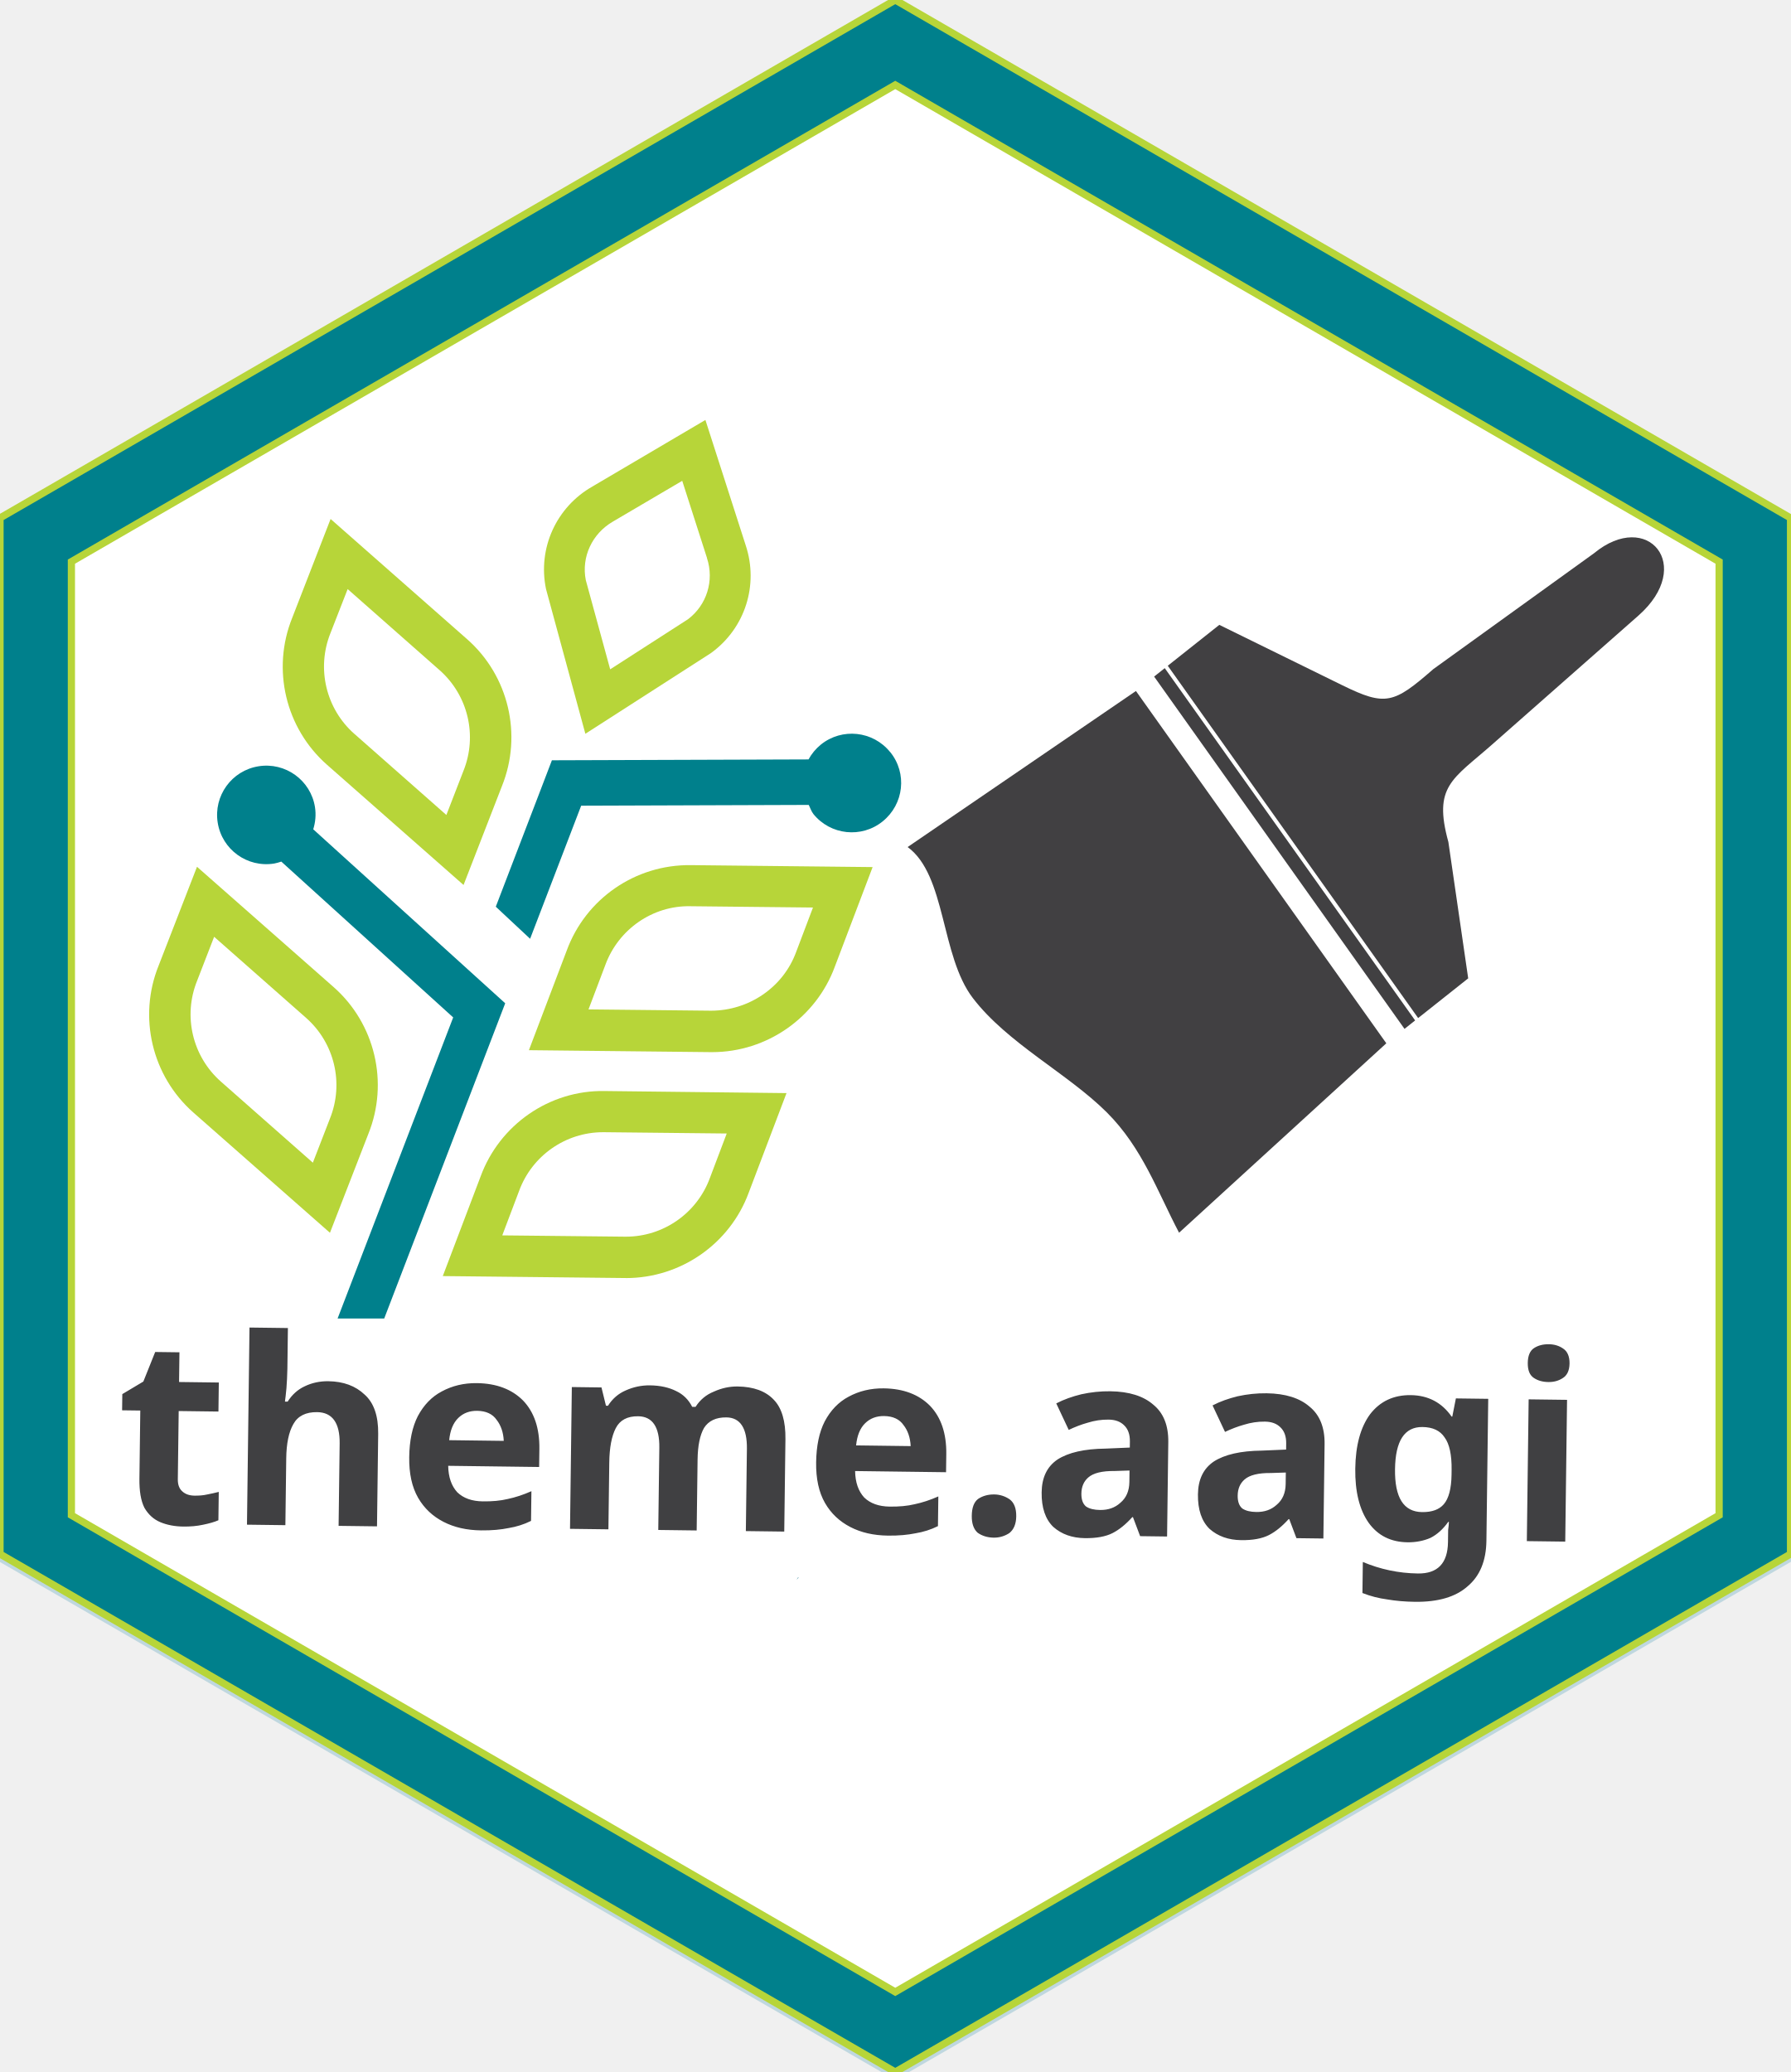
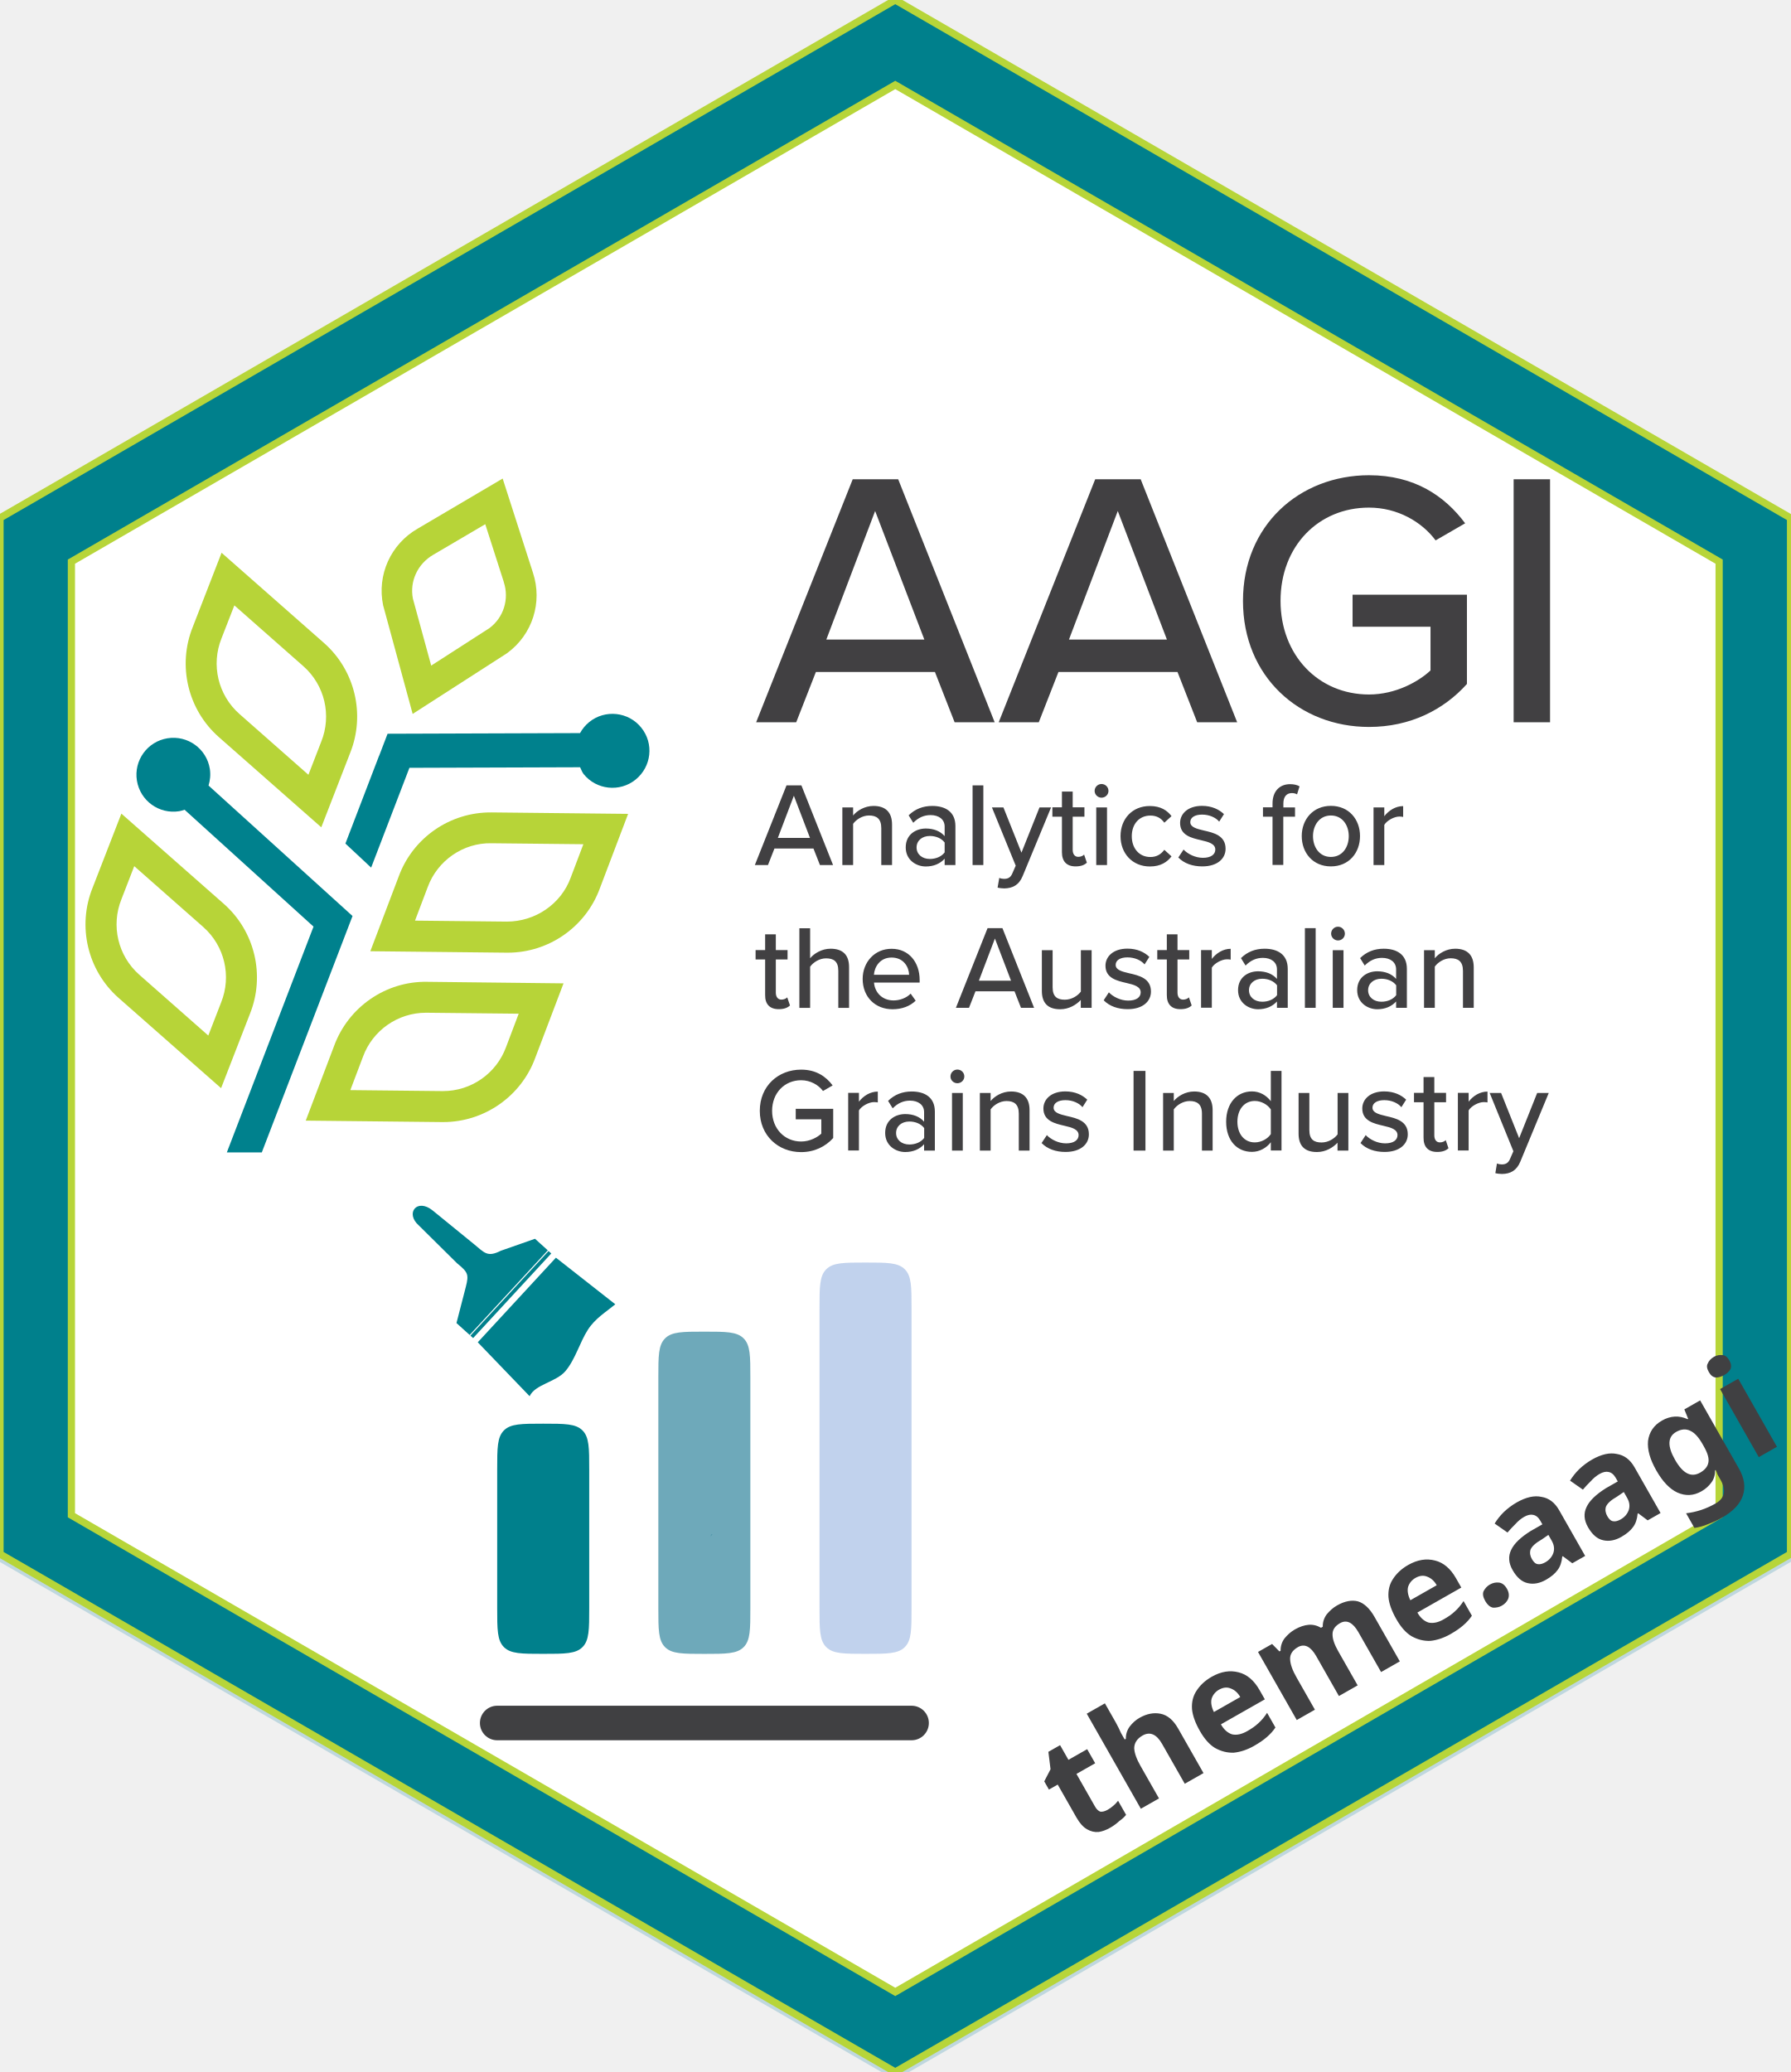
<svg xmlns="http://www.w3.org/2000/svg" id="svg2" viewBox="0 0 41.48 48" version="1.1" width="4.39cm" height="5.08cm" xml:space="preserve">
  <defs id="defs4">
    <style id="style22186">.cls-1{fill:none;}.cls-2{fill:#ba6f38;}.cls-3{clip-path:url(#clip-path);}.cls-4{fill:#ed7d15;}.cls-5{opacity:0.25;fill:url(#linear-gradient);}.cls-6{fill:#ac5d12;}.cls-7{clip-path:url(#clip-path-2);}.cls-8{fill:#36a85d;}.cls-9{fill:#e6b35a;}.cls-10{fill:#fff;}.cls-11{opacity:0.94;}</style>
    <clipPath id="clip-path">
      <polygon id="polygon22189" points="369.5,7.4 369.5,7.4 728.2,214.5 728.2,636.6 369.5,845 2.8,636.6 2.8,214.5 " class="cls-1" style="fill:none" />
    </clipPath>
  </defs>
  <g id="layer1" transform="translate(1791.802,11.01102)">
    <path id="path20972" d="m -1751.976,0.12 -15.682,-9.074 -3.404,-1.969 -3.404,1.969 -15.682,9.074 -1.654,0.956 v 24.003 l 1.654,0.956 15.874,9.187 3.212,1.856 3.212,-1.856 15.874,-9.187 1.654,-0.956 V 1.076 Z" class="cls-6" style="fill:#ffffff;fill-opacity:1;stroke:#bfd7df;stroke-width:0.167;stroke-opacity:1" />
    <text xml:space="preserve" style="font-style:normal;font-weight:normal;line-height:0%;font-family:sans-serif;letter-spacing:0px;word-spacing:0px;fill:#000000;fill-opacity:1;stroke:none;stroke-width:1px;stroke-linecap:butt;stroke-linejoin:miter;stroke-opacity:1" x="-1128.9" y="-11.741" id="text5476">
      <tspan id="tspan5478" x="-1128.9" y="-11.741" style="font-size:40px;line-height:1.25"> </tspan>
    </text>
    <g transform="matrix(0.7248484,1.295362,-1.295363,0.7248484,-671.2698,-964.1214)" id="g4147" style="fill:#004878;fill-opacity:1" />
    <path id="path22209" d="m -1751.976,0.032 -15.682,-9.074 -3.404,-1.969 -3.404,1.969 -15.682,9.074 -1.654,0.956 V 24.99 l 1.654,0.956 15.874,9.187 3.212,1.856 3.212,-1.856 15.874,-9.187 1.654,-0.956 V 0.988 Z m 0,24.059 -19.086,11.043 -19.086,-11.043 V 2 l 19.086,-11.043 v 0 l 19.086,11.043 z" class="cls-6" style="fill:#00808c;fill-opacity:1;stroke-width:0.167;stroke:#b7d539;stroke-opacity:1" />
-     <path id="path22217" d="m -1773.349,25.584 0.051,-0.051 h -0.017 z" class="cls-9" style="fill:#31859c;stroke-width:0.167;fill-opacity:1" />
-     <text transform="matrix(0.9988633,0.01283534,-0.01280831,1.000973,0,0)" id="text4366" y="47.206" x="-1790.579" style="font-style:normal;font-variant:normal;font-weight:normal;font-stretch:normal;font-size:6px;line-height:0%;font-family:Madani-SemiBold;-inkscape-font-specification:'Madani-SemiBold, Normal';font-variant-ligatures:normal;font-variant-caps:normal;font-variant-numeric:normal;font-variant-east-asian:normal;letter-spacing:0px;word-spacing:0px;fill:#31859c;fill-opacity:1;stroke:none;stroke-width:0.167px;stroke-linecap:butt;stroke-linejoin:miter;stroke-opacity:1" xml:space="preserve">
-       <tspan style="font-style:normal;font-variant:normal;font-weight:bold;font-stretch:normal;font-size:6px;line-height:1.25;font-family:'Proxima Nova';-inkscape-font-specification:'Proxima Nova Bold';font-variant-ligatures:normal;font-variant-caps:normal;font-variant-numeric:normal;font-variant-east-asian:normal;fill:#404042;fill-opacity:1;stroke-width:0.167px" y="47.206" x="-1790.579" id="tspan4368">theme.aagi</tspan>
+     <path id="path22217" d="m -1775.349,24.584 0.051,-0.051 h -0.017 z" class="cls-9" style="fill:#31859c;fill-opacity:1;stroke-width:0.167" />
+     <text transform="matrix(0.8682417,-0.4940131,0.4951035,0.8700485,0,0)" id="text4366" y="-845.295" x="-1552.966" style="font-style:normal;font-variant:normal;font-weight:normal;font-stretch:normal;font-size:3.333px;line-height:0%;font-family:Madani-SemiBold;-inkscape-font-specification:'Madani-SemiBold, Normal';font-variant-ligatures:normal;font-variant-caps:normal;font-variant-numeric:normal;font-variant-east-asian:normal;letter-spacing:0px;word-spacing:0px;fill:#31859c;fill-opacity:1;stroke:none;stroke-width:0.126px;stroke-linecap:butt;stroke-linejoin:miter;stroke-opacity:1" xml:space="preserve">
+       <tspan style="font-style:normal;font-variant:normal;font-weight:bold;font-stretch:normal;font-size:3.333px;line-height:1.25;font-family:'Proxima Nova';-inkscape-font-specification:'Proxima Nova Bold';font-variant-ligatures:normal;font-variant-caps:normal;font-variant-numeric:normal;font-variant-east-asian:normal;fill:#404042;fill-opacity:1;stroke-width:0.126px" y="-845.295" x="-1552.966" id="tspan4368">theme.aagi</tspan>
    </text>
-     <g id="layer1-8" transform="matrix(-0.0178219,-0.02507582,0.02373703,-0.01882707,-1766.918,34.21633)" style="fill:#414042;fill-opacity:1">
-       <g id="g3222" transform="translate(25.38644,-9.025241)" style="fill:#414042;fill-opacity:1">
-         <path style="fill:#414042;fill-opacity:1;fill-rule:nonzero;stroke:none" d="M 350.582,393.715 365.375,607.08 h 325.469 l 14.793,-211.711 c -34.846,11.573 -79.614,-27.739 -119.824,-26.286 -42.986,1.553 -88.868,25.742 -130.187,32.887 -37.731,6.525 -71.164,-3.637 -105.044,-8.255 z" id="path3001" />
-         <path style="fill:#414042;fill-opacity:1;fill-rule:nonzero;stroke:none" d="m 365.375,624.83 v 10.375 h 325.469 v -10.375 z" id="path2999" />
-         <path style="fill:#414042;fill-opacity:1;fill-rule:nonzero;stroke:none" d="m 365.375,638.143 v 48.844 l 89.831,48.112 c 40.208,15.177 35.053,30.224 37.101,70.234 l 7.621,148.814 c 2.974,57.568 58.672,52.971 57.641,-0.109 l 6.852,-151.642 c -1.859,-40.012 0.224,-46.35 33.146,-63.983 l 93.276,-49.957 v -50.312 z" id="rect2985" />
-         <path style="fill:#414042;fill-opacity:1;fill-rule:nonzero;stroke:none" id="path2995" transform="matrix(0.5882525,0,0,0.5882525,491.8271,459.1511)" d="M 84.259,378.991 A 25.148,25.148 0 0 1 57.431,402.313 25.148,25.148 0 0 1 34.083,375.508 25.148,25.148 0 0 1 60.865,352.134 25.148,25.148 0 0 1 84.265,378.892" />
+     <g id="layer1-8" transform="matrix(-0.00366053,-0.00733598,0.00727302,-0.00372798,-1778.396,25.54048)" style="fill:#00808c;fill-opacity:1">
+       <g id="g3222" transform="matrix(-0.3442974,-0.9380869,0.932205,-0.3645414,394.2542,911.4765)" style="fill:#00808c;fill-opacity:1">
+         <path style="fill:#00808c;fill-opacity:1;fill-rule:nonzero;stroke:none" d="M 350.582,393.715 365.375,607.08 h 325.469 l 14.793,-211.711 c -34.846,11.573 -79.614,-27.739 -119.824,-26.286 -42.986,1.553 -88.868,25.742 -130.187,32.887 -37.731,6.525 -71.164,-3.637 -105.044,-8.255 z" id="path3001" />
+         <path style="fill:#00808c;fill-opacity:1;fill-rule:nonzero;stroke:none" d="m 365.375,624.83 v 10.375 h 325.469 v -10.375 z" id="path2999" />
+         <path style="fill:#00808c;fill-opacity:1;fill-rule:nonzero;stroke:none" d="m 365.375,638.143 v 48.844 l 89.831,48.112 c 40.208,15.177 35.053,30.224 37.101,70.234 l 7.621,148.814 c 2.974,57.568 58.672,52.971 57.641,-0.109 l 6.852,-151.642 c -1.859,-40.012 0.224,-46.35 33.146,-63.983 l 93.276,-49.957 v -50.312 z" id="rect2985" />
+         <path style="fill:#00808c;fill-opacity:1;fill-rule:nonzero;stroke:none" id="path2995" transform="matrix(0.5882525,0,0,0.5882525,491.8271,459.1511)" d="M 84.259,378.991 A 25.148,25.148 0 0 1 57.431,402.313 25.148,25.148 0 0 1 34.083,375.508 25.148,25.148 0 0 1 60.865,352.134 25.148,25.148 0 0 1 84.265,378.892" />
      </g>
    </g>
-     <g id="g1" transform="translate(29.96365,29.52171)">
-       <path class="st0" d="m -1814.122,-11.974 -3.163,-2.785 c -0.963,-0.848 -1.285,-2.215 -0.807,-3.402 l 0.89,-2.292 3.163,2.785 c 0.963,0.848 1.285,2.215 0.807,3.402 z m -2.683,-6.857 -0.395,1.02 c -0.33,0.818 -0.107,1.752 0.55,2.333 l 2.132,1.88 0.395,-1.02 c 0.33,-0.818 0.107,-1.752 -0.55,-2.333 z" id="path1" style="stroke-width:0.25" />
-       <path class="st0" d="m -1808.205,-23.534 -0.912,-3.355 c -0.195,-0.943 0.237,-1.895 1.075,-2.373 l 2.618,-1.542 0.935,2.908 c 0.302,0.915 -0.015,1.91 -0.79,2.48 l -0.025,0.018 z m 0.01,-3.56 0.565,2.067 1.802,-1.16 c 0.435,-0.328 0.613,-0.895 0.44,-1.417 v -0.005 l -0.573,-1.785 -1.607,0.945 c -0.482,0.28 -0.733,0.82 -0.627,1.355 z" id="path2" style="stroke-width:0.25" />
-       <path class="st0" d="m -1805.267,-16.159 c -0.01,0 -0.023,0 -0.033,0 l -4.213,-0.045 0.875,-2.305 c 0.438,-1.198 1.585,-1.998 2.875,-1.982 l 4.213,0.045 -0.875,2.305 c -0.435,1.185 -1.575,1.982 -2.842,1.982 z m -2.865,-0.99 2.842,0.03 c 0.87,-0.003 1.667,-0.537 1.968,-1.36 l 0.39,-1.03 -2.842,-0.03 c -0.873,-0.018 -1.667,0.537 -1.968,1.36 z" id="path3" style="stroke-width:0.25" />
-       <path class="st0" d="m -1811.027,-20.031 -3.163,-2.785 c -0.963,-0.848 -1.285,-2.215 -0.807,-3.402 l 0.89,-2.292 3.163,2.785 c 0.963,0.848 1.285,2.215 0.807,3.402 z m -2.53,-3.502 2.132,1.88 0.395,-1.02 c 0.33,-0.818 0.107,-1.752 -0.55,-2.333 l -2.132,-1.88 -0.398,1.02 c -0.328,0.818 -0.105,1.752 0.552,2.333 z" id="path4" style="stroke-width:0.25" />
-       <path class="st1" d="m -1810.062,-17.291 v 0 0 l -4.447,-4.03 c 0.05,-0.163 0.068,-0.335 0.04,-0.515 -0.1,-0.623 -0.685,-1.045 -1.308,-0.945 -0.623,0.1 -1.045,0.685 -0.945,1.308 0.1,0.623 0.685,1.045 1.308,0.945 0.057,-0.01 0.113,-0.028 0.165,-0.045 l 3.982,3.61 -2.678,6.975 h 1.08 z" id="path5" style="stroke-width:0.25" />
-       <path class="st1" d="m -1801.145,-23.111 c -0.395,-0.49 -1.115,-0.568 -1.605,-0.172 -0.12,0.098 -0.215,0.215 -0.285,0.343 l -5.945,0.02 -0.26,0.68 v 0 l -1.04,2.712 0.795,0.743 1.183,-3.083 5.272,-0.018 c 0.035,0.07 0.058,0.145 0.107,0.21 0.395,0.49 1.115,0.568 1.605,0.172 0.495,-0.4 0.573,-1.117 0.175,-1.607" id="path6" style="stroke-width:0.25" />
-       <path class="st0" d="m -1807.262,-10.926 c -0.01,0 -0.023,0 -0.033,0 l -4.213,-0.045 0.875,-2.305 c 0.438,-1.198 1.593,-2.005 2.875,-1.982 l 4.213,0.048 -0.875,2.305 c -0.435,1.185 -1.575,1.98 -2.842,1.98 z m -2.868,-0.988 2.842,0.03 c 0.01,0 0.015,0 0.023,0 0.868,0 1.647,-0.545 1.945,-1.36 l 0.39,-1.03 -2.842,-0.03 c -0.01,0 -0.015,0 -0.023,0 -0.868,0 -1.647,0.545 -1.945,1.36 z" id="path7" style="stroke-width:0.25" />
+     <g id="g11" transform="matrix(0.1875,0,0,0.1875,-1828.611,-70.83182)">
+       <path class="st0" d="m 223.63,453.49 -12.65,-11.14 c -3.85,-3.39 -5.14,-8.86 -3.23,-13.61 l 3.56,-9.17 12.65,11.14 c 3.85,3.39 5.14,8.86 3.23,13.61 z m -10.73,-27.43 -1.58,4.08 c -1.32,3.27 -0.43,7.01 2.2,9.33 l 8.53,7.52 1.58,-4.08 c 1.32,-3.27 0.43,-7.01 -2.2,-9.33 z" id="path1" />
+       <path class="st0" d="m 247.3,407.25 -3.65,-13.42 c -0.78,-3.77 0.95,-7.58 4.3,-9.49 l 10.47,-6.17 3.74,11.63 c 1.21,3.66 -0.06,7.64 -3.16,9.92 l -0.1,0.07 z m 0.03,-14.24 2.26,8.27 7.21,-4.64 c 1.74,-1.31 2.45,-3.58 1.76,-5.67 v -0.02 l -2.29,-7.14 -6.43,3.78 c -1.93,1.12 -2.93,3.28 -2.51,5.42 z" id="path2" />
+       <path class="st0" d="m 259.05,436.75 c -0.04,0 -0.09,0 -0.13,0 l -16.85,-0.18 3.5,-9.22 c 1.75,-4.79 6.34,-7.99 11.5,-7.93 l 16.85,0.18 -3.5,9.22 c -1.74,4.74 -6.3,7.93 -11.37,7.93 z m -11.46,-3.96 11.37,0.12 c 3.48,-0.01 6.67,-2.15 7.87,-5.44 l 1.56,-4.12 -11.37,-0.12 c -3.49,-0.07 -6.67,2.15 -7.87,5.44 z" id="path3" />
+       <path class="st0" d="m 236.01,421.26 -12.65,-11.14 c -3.85,-3.39 -5.14,-8.86 -3.23,-13.61 l 3.56,-9.17 12.65,11.14 c 3.85,3.39 5.14,8.86 3.23,13.61 z m -10.12,-14.01 8.53,7.52 1.58,-4.08 c 1.32,-3.27 0.43,-7.01 -2.2,-9.33 l -8.53,-7.52 -1.59,4.08 c -1.31,3.27 -0.42,7.01 2.21,9.33 z" id="path4" />
+       <path class="st1" d="m 239.87,432.22 v 0 0 L 222.08,416.1 c 0.2,-0.65 0.27,-1.34 0.16,-2.06 -0.4,-2.49 -2.74,-4.18 -5.23,-3.78 -2.49,0.4 -4.18,2.74 -3.78,5.23 0.4,2.49 2.74,4.18 5.23,3.78 0.23,-0.04 0.45,-0.11 0.66,-0.18 l 15.93,14.44 -10.71,27.9 h 4.32 z" id="path5" />
+       <path class="st1" d="m 275.54,408.94 c -1.58,-1.96 -4.46,-2.27 -6.42,-0.69 -0.48,0.39 -0.86,0.86 -1.14,1.37 l -23.78,0.08 -1.04,2.72 h -0.01 l -4.16,10.85 3.18,2.97 4.73,-12.33 21.09,-0.07 c 0.14,0.28 0.23,0.58 0.43,0.84 1.58,1.96 4.46,2.27 6.42,0.69 1.98,-1.6 2.29,-4.47 0.7,-6.43" id="path6" />
+       <path class="st0" d="m 251.07,457.68 c -0.04,0 -0.09,0 -0.13,0 l -16.85,-0.18 3.5,-9.22 c 1.75,-4.79 6.37,-8.02 11.5,-7.93 l 16.85,0.19 -3.5,9.22 c -1.74,4.74 -6.3,7.92 -11.37,7.92 z m -11.47,-3.95 11.37,0.12 c 0.03,0 0.06,0 0.09,0 3.47,0 6.59,-2.18 7.78,-5.44 l 1.56,-4.12 -11.37,-0.12 c -0.03,0 -0.06,0 -0.09,0 -3.47,0 -6.59,2.18 -7.78,5.44 z" id="path7" />
+       <path class="st2" d="m 381.07,463.99 c 0.21,0.06 0.6,0.1 0.82,0.1 1.03,-0.01 1.81,-0.41 2.27,-1.53 l 3.51,-8.48 h -1.43 l -2.23,5.59 -2.23,-5.59 h -1.41 l 2.93,7.2 -0.41,0.94 c -0.22,0.53 -0.55,0.69 -1.03,0.69 -0.18,0 -0.43,-0.04 -0.59,-0.12 z m -3.3,-2.79 v -4.96 c 0.31,-0.53 1.21,-1.03 1.87,-1.03 0.18,0 0.33,0.02 0.46,0.04 v -1.34 c -0.94,0 -1.79,0.54 -2.33,1.25 v -1.09 h -1.33 v 7.12 h 1.33 z m -3.88,0.17 c 0.69,0 1.11,-0.19 1.39,-0.46 l -0.34,-1 c -0.13,0.15 -0.41,0.28 -0.72,0.28 -0.46,0 -0.69,-0.37 -0.69,-0.87 v -4.09 h 1.45 v -1.16 h -1.45 v -1.95 h -1.33 v 1.95 h -1.18 v 1.16 h 1.18 v 4.38 c -0.01,1.13 0.57,1.76 1.69,1.76 m -9.48,-1.1 c 0.72,0.74 1.77,1.1 2.96,1.1 1.87,0 2.88,-0.96 2.88,-2.18 0,-1.64 -1.47,-1.98 -2.71,-2.26 -0.89,-0.21 -1.65,-0.41 -1.65,-1.03 0,-0.57 0.56,-0.93 1.46,-0.93 0.9,0 1.7,0.37 2.11,0.87 l 0.59,-0.93 c -0.6,-0.57 -1.49,-1.02 -2.71,-1.02 -1.74,0 -2.71,0.97 -2.71,2.11 0,1.53 1.41,1.86 2.62,2.14 0.92,0.21 1.73,0.44 1.73,1.15 0,0.6 -0.53,1.02 -1.54,1.02 -0.96,0 -1.9,-0.49 -2.39,-1.02 z m -1.5,0.93 v -7.12 h -1.33 v 5.12 c -0.4,0.53 -1.15,1 -1.98,1 -0.92,0 -1.51,-0.35 -1.51,-1.53 v -4.59 h -1.33 v 5.03 c 0,1.5 0.75,2.27 2.27,2.27 1.09,0 1.99,-0.56 2.54,-1.15 v 0.97 z m -9.58,-2.04 c -0.37,0.58 -1.17,1.03 -1.98,1.03 -1.33,0 -2.15,-1.08 -2.15,-2.55 0,-1.49 0.83,-2.57 2.15,-2.57 0.81,0 1.61,0.47 1.98,1.05 z m 1.32,2.04 v -9.84 h -1.32 v 3.74 c -0.58,-0.77 -1.42,-1.21 -2.33,-1.21 -1.86,0 -3.19,1.46 -3.19,3.74 0,2.33 1.33,3.73 3.19,3.73 0.94,0 1.8,-0.49 2.33,-1.19 v 1.02 h 1.32 z m -8.51,0 v -5 c 0,-1.5 -0.78,-2.3 -2.28,-2.3 -1.11,0 -2.05,0.6 -2.52,1.18 v -1 h -1.32 v 7.12 h 1.32 v -5.09 c 0.38,-0.53 1.14,-1.03 1.96,-1.03 0.91,0 1.52,0.38 1.52,1.56 v 4.56 z m -8.3,-9.84 h -1.47 v 9.84 h 1.47 z m -12.83,8.91 c 0.72,0.74 1.77,1.1 2.96,1.1 1.87,0 2.88,-0.96 2.88,-2.18 0,-1.64 -1.47,-1.98 -2.71,-2.26 -0.89,-0.21 -1.65,-0.41 -1.65,-1.03 0,-0.57 0.56,-0.93 1.46,-0.93 0.9,0 1.7,0.37 2.11,0.87 l 0.59,-0.93 c -0.6,-0.57 -1.49,-1.02 -2.71,-1.02 -1.74,0 -2.71,0.97 -2.71,2.11 0,1.53 1.41,1.86 2.62,2.14 0.92,0.21 1.73,0.44 1.73,1.15 0,0.6 -0.53,1.02 -1.53,1.02 -0.96,0 -1.9,-0.49 -2.39,-1.02 z m -1.49,0.93 v -5 c 0,-1.5 -0.78,-2.3 -2.29,-2.3 -1.11,0 -2.05,0.6 -2.52,1.18 v -1 h -1.33 v 7.12 h 1.33 v -5.09 c 0.38,-0.53 1.14,-1.03 1.96,-1.03 0.92,0 1.52,0.38 1.52,1.56 v 4.56 z m -8.25,-7.12 h -1.33 v 7.12 h 1.33 z m -0.67,-1.2 c 0.47,0 0.86,-0.37 0.86,-0.84 0,-0.47 -0.38,-0.85 -0.86,-0.85 -0.46,0 -0.85,0.38 -0.85,0.85 -0.01,0.47 0.39,0.84 0.85,0.84 m -4.1,6.76 c -0.4,0.53 -1.09,0.81 -1.83,0.81 -0.96,0 -1.64,-0.58 -1.64,-1.42 0,-0.84 0.68,-1.42 1.64,-1.42 0.74,0 1.43,0.28 1.83,0.81 z m 1.32,1.56 v -4.81 c 0,-1.82 -1.31,-2.49 -2.86,-2.49 -1.15,0 -2.12,0.38 -2.92,1.16 l 0.57,0.92 c 0.63,-0.64 1.33,-0.95 2.14,-0.95 1.02,0 1.74,0.53 1.74,1.42 v 1.18 c -0.55,-0.63 -1.37,-0.94 -2.33,-0.94 -1.2,0 -2.48,0.71 -2.48,2.33 0,1.57 1.3,2.36 2.48,2.36 0.96,0 1.77,-0.34 2.33,-0.96 v 0.78 z m -9.38,0 v -4.96 c 0.31,-0.53 1.21,-1.03 1.87,-1.03 0.18,0 0.32,0.02 0.46,0.04 v -1.34 c -0.94,0 -1.79,0.54 -2.33,1.25 v -1.09 h -1.33 v 7.12 h 1.33 z m -12.25,-4.91 c 0,3.07 2.29,5.1 5.1,5.1 1.67,0 3.02,-0.69 3.97,-1.74 v -3.61 h -4.63 v 1.3 h 3.16 v 1.77 c -0.47,0.44 -1.4,0.97 -2.49,0.97 -2.05,0 -3.59,-1.59 -3.59,-3.79 0,-2.21 1.54,-3.78 3.59,-3.78 1.15,0 2.14,0.58 2.7,1.33 l 1.19,-0.69 c -0.83,-1.11 -2.05,-1.95 -3.89,-1.95 -2.83,0 -5.11,2.02 -5.11,5.09" id="path8" />
+       <path class="st2" d="m 378.4,443.56 v -5 c 0,-1.5 -0.78,-2.3 -2.29,-2.3 -1.11,0 -2.05,0.6 -2.52,1.18 v -1 h -1.33 v 7.12 h 1.33 v -5.09 c 0.38,-0.53 1.14,-1.03 1.96,-1.03 0.92,0 1.52,0.38 1.52,1.56 v 4.56 z M 368.82,442 c -0.4,0.53 -1.09,0.81 -1.83,0.81 -0.96,0 -1.64,-0.58 -1.64,-1.42 0,-0.84 0.68,-1.42 1.64,-1.42 0.74,0 1.43,0.28 1.83,0.81 z m 1.32,1.56 v -4.81 c 0,-1.82 -1.31,-2.49 -2.86,-2.49 -1.15,0 -2.12,0.38 -2.92,1.16 l 0.57,0.92 c 0.63,-0.64 1.33,-0.95 2.14,-0.95 1.02,0 1.74,0.53 1.74,1.42 v 1.18 c -0.55,-0.63 -1.37,-0.94 -2.33,-0.94 -1.2,0 -2.48,0.71 -2.48,2.33 0,1.56 1.3,2.36 2.48,2.36 0.96,0 1.77,-0.34 2.33,-0.96 v 0.78 z m -7.83,-7.12 h -1.33 v 7.12 h 1.33 z m -0.68,-1.2 c 0.47,0 0.85,-0.37 0.85,-0.84 0,-0.47 -0.38,-0.86 -0.85,-0.86 -0.46,0 -0.85,0.38 -0.85,0.86 0,0.47 0.4,0.84 0.85,0.84 m -2.76,-1.52 h -1.33 v 9.84 h 1.33 z M 354.1,442 c -0.4,0.53 -1.09,0.81 -1.83,0.81 -0.96,0 -1.64,-0.58 -1.64,-1.42 0,-0.84 0.68,-1.42 1.64,-1.42 0.74,0 1.43,0.28 1.83,0.81 z m 1.32,1.56 v -4.81 c 0,-1.82 -1.31,-2.49 -2.86,-2.49 -1.15,0 -2.12,0.38 -2.92,1.16 l 0.57,0.92 c 0.63,-0.64 1.33,-0.95 2.14,-0.95 1.02,0 1.74,0.53 1.74,1.42 v 1.18 c -0.55,-0.63 -1.37,-0.94 -2.33,-0.94 -1.2,0 -2.48,0.71 -2.48,2.33 0,1.56 1.3,2.36 2.48,2.36 0.96,0 1.77,-0.34 2.33,-0.96 v 0.78 z m -9.38,0 v -4.96 c 0.31,-0.53 1.21,-1.03 1.87,-1.03 0.18,0 0.32,0.01 0.46,0.04 v -1.34 c -0.94,0 -1.79,0.55 -2.33,1.25 v -1.09 h -1.33 v 7.12 h 1.33 z m -3.88,0.17 c 0.69,0 1.11,-0.19 1.39,-0.46 l -0.34,-1 c -0.13,0.15 -0.41,0.28 -0.72,0.28 -0.46,0 -0.69,-0.37 -0.69,-0.87 v -4.09 h 1.45 v -1.16 h -1.45 v -1.95 h -1.32 v 1.95 h -1.18 v 1.16 h 1.18 v 4.38 c -0.01,1.13 0.56,1.76 1.68,1.76 m -9.48,-1.1 c 0.72,0.74 1.77,1.1 2.96,1.1 1.87,0 2.88,-0.96 2.88,-2.18 0,-1.64 -1.47,-1.98 -2.71,-2.26 -0.89,-0.21 -1.65,-0.41 -1.65,-1.03 0,-0.58 0.56,-0.93 1.46,-0.93 0.9,0 1.7,0.37 2.11,0.87 l 0.59,-0.93 c -0.6,-0.58 -1.49,-1.02 -2.71,-1.02 -1.74,0 -2.71,0.97 -2.71,2.11 0,1.54 1.41,1.86 2.62,2.14 0.91,0.21 1.73,0.44 1.73,1.15 0,0.61 -0.53,1.02 -1.54,1.02 -0.96,0 -1.9,-0.49 -2.39,-1.02 z m -1.49,0.93 v -7.12 h -1.33 v 5.12 c -0.4,0.53 -1.15,1 -1.98,1 -0.92,0 -1.51,-0.35 -1.51,-1.53 v -4.59 h -1.33 v 5.03 c 0,1.5 0.75,2.27 2.27,2.27 1.09,0 1.99,-0.56 2.54,-1.15 v 0.97 z m -9.96,-3.35 h -3.97 l 1.98,-5.21 z m 2.85,3.35 -3.91,-9.84 h -1.84 l -3.91,9.84 h 1.62 l 0.8,-2.04 h 4.82 l 0.8,2.04 z m -17.61,-6.21 c 1.5,0 2.14,1.18 2.17,2.13 h -4.35 c 0.07,-0.98 0.75,-2.13 2.18,-2.13 m -3.57,2.64 c 0,2.24 1.56,3.75 3.69,3.75 1.15,0 2.15,-0.37 2.86,-1.06 l -0.62,-0.87 c -0.53,0.55 -1.36,0.84 -2.11,0.84 -1.43,0 -2.32,-1 -2.42,-2.21 h 5.64 v -0.32 c 0,-2.18 -1.33,-3.85 -3.46,-3.85 -2.09,-0.01 -3.58,1.65 -3.58,3.72 m -1.68,3.57 v -5.03 c 0,-1.5 -0.77,-2.27 -2.29,-2.27 -1.09,0 -2.05,0.6 -2.52,1.18 v -3.71 h -1.33 v 9.84 h 1.33 v -5.09 c 0.38,-0.53 1.14,-1.03 1.96,-1.03 0.92,0 1.52,0.35 1.52,1.53 v 4.59 h 1.33 z m -8.69,0.17 c 0.69,0 1.11,-0.19 1.39,-0.46 l -0.34,-1 c -0.13,0.15 -0.41,0.28 -0.72,0.28 -0.46,0 -0.69,-0.37 -0.69,-0.87 v -4.09 h 1.45 v -1.16 h -1.45 v -1.95 h -1.32 v 1.95 h -1.18 v 1.16 h 1.18 v 4.38 c -0.02,1.13 0.56,1.76 1.68,1.76" id="path9" />
+       <path class="st2" d="m 367.35,425.92 v -4.96 c 0.31,-0.53 1.21,-1.03 1.87,-1.03 0.18,0 0.33,0.02 0.46,0.05 v -1.34 c -0.94,0 -1.78,0.54 -2.33,1.25 v -1.09 h -1.33 v 7.12 z m -6.6,-1 c -1.42,0 -2.21,-1.21 -2.21,-2.57 0,-1.34 0.8,-2.55 2.21,-2.55 1.43,0 2.21,1.21 2.21,2.55 0,1.36 -0.78,2.57 -2.21,2.57 m 0,1.17 c 2.23,0 3.6,-1.68 3.6,-3.75 0,-2.05 -1.37,-3.73 -3.6,-3.73 -2.21,0 -3.6,1.68 -3.6,3.73 0,2.07 1.38,3.75 3.6,3.75 m -4.43,-6.13 v -1.16 h -1.44 v -0.47 c 0,-0.86 0.4,-1.3 1.06,-1.3 0.24,0 0.46,0.06 0.63,0.16 l 0.31,-0.99 c -0.31,-0.18 -0.71,-0.27 -1.17,-0.27 -1.27,0 -2.17,0.85 -2.17,2.39 v 0.47 h -1.18 v 1.16 h 1.18 v 5.96 h 1.33 v -5.96 h 1.45 z m -14.42,5.03 c 0.72,0.74 1.77,1.1 2.96,1.1 1.87,0 2.88,-0.96 2.88,-2.18 0,-1.64 -1.47,-1.98 -2.71,-2.26 -0.89,-0.21 -1.65,-0.41 -1.65,-1.03 0,-0.58 0.56,-0.93 1.46,-0.93 0.9,0 1.7,0.37 2.11,0.87 l 0.59,-0.93 c -0.6,-0.57 -1.49,-1.02 -2.71,-1.02 -1.74,0 -2.71,0.97 -2.71,2.11 0,1.54 1.41,1.86 2.62,2.14 0.91,0.21 1.73,0.44 1.73,1.15 0,0.6 -0.53,1.02 -1.53,1.02 -0.96,0 -1.9,-0.49 -2.39,-1.02 z m -7.14,-2.64 c 0,2.14 1.47,3.75 3.63,3.75 1.34,0 2.15,-0.56 2.67,-1.25 l -0.89,-0.81 c -0.43,0.59 -1,0.89 -1.72,0.89 -1.4,0 -2.3,-1.09 -2.3,-2.57 0,-1.48 0.9,-2.55 2.3,-2.55 0.72,0 1.3,0.28 1.72,0.88 l 0.89,-0.81 c -0.52,-0.69 -1.33,-1.25 -2.67,-1.25 -2.16,-0.01 -3.63,1.58 -3.63,3.72 m -1.67,-3.55 h -1.33 v 7.12 h 1.33 z m -0.68,-1.2 c 0.47,0 0.86,-0.37 0.86,-0.84 0,-0.47 -0.38,-0.85 -0.86,-0.85 -0.46,0 -0.85,0.38 -0.85,0.85 0,0.47 0.4,0.84 0.85,0.84 m -3.2,8.49 c 0.69,0 1.11,-0.19 1.39,-0.46 l -0.34,-1 c -0.13,0.15 -0.41,0.28 -0.72,0.28 -0.46,0 -0.69,-0.37 -0.69,-0.87 v -4.09 h 1.45 v -1.16 h -1.45 v -1.95 h -1.33 v 1.95 h -1.18 v 1.16 h 1.18 v 4.38 c 0,1.13 0.57,1.76 1.69,1.76 m -9.64,2.62 c 0.21,0.06 0.6,0.1 0.83,0.1 1.03,-0.02 1.81,-0.41 2.27,-1.53 l 3.51,-8.48 h -1.43 l -2.23,5.59 -2.23,-5.59 h -1.42 l 2.94,7.2 -0.41,0.94 c -0.22,0.53 -0.55,0.69 -1.03,0.69 -0.18,0 -0.43,-0.04 -0.59,-0.12 z m -1.76,-12.63 h -1.33 v 9.84 h 1.33 z m -4.78,8.28 c -0.4,0.53 -1.09,0.81 -1.83,0.81 -0.96,0 -1.64,-0.58 -1.64,-1.42 0,-0.84 0.68,-1.42 1.64,-1.42 0.74,0 1.43,0.28 1.83,0.81 z m 1.33,1.56 v -4.81 c 0,-1.82 -1.31,-2.49 -2.86,-2.49 -1.15,0 -2.12,0.38 -2.92,1.16 l 0.57,0.92 c 0.63,-0.64 1.33,-0.95 2.14,-0.95 1.02,0 1.74,0.53 1.74,1.42 v 1.18 c -0.55,-0.63 -1.37,-0.94 -2.33,-0.94 -1.19,0 -2.48,0.71 -2.48,2.33 0,1.57 1.3,2.36 2.48,2.36 0.96,0 1.77,-0.34 2.33,-0.96 v 0.78 z m -7.83,0 v -5 c 0,-1.5 -0.78,-2.3 -2.29,-2.3 -1.11,0 -2.05,0.6 -2.52,1.18 v -1 h -1.33 v 7.12 h 1.33 v -5.09 c 0.38,-0.53 1.14,-1.03 1.96,-1.03 0.92,0 1.52,0.38 1.52,1.56 v 4.56 z m -10.14,-3.35 h -3.97 l 1.98,-5.21 z m 2.85,3.35 -3.91,-9.84 h -1.84 l -3.91,9.84 h 1.62 l 0.8,-2.04 h 4.82 l 0.8,2.04 z" id="path10" />
+       <path class="st2" d="m 387.83,378.26 h -4.5 v 30.02 h 4.5 z m -37.94,15.03 c 0,9.36 6.98,15.57 15.57,15.57 5.08,0 9.23,-2.11 12.1,-5.31 v -11.03 h -14.13 v 3.96 h 9.63 v 5.4 c -1.44,1.35 -4.27,2.97 -7.6,2.97 -6.26,0 -10.93,-4.86 -10.93,-11.57 0,-6.75 4.68,-11.52 10.93,-11.52 3.51,0 6.52,1.75 8.23,4.05 l 3.65,-2.11 c -2.52,-3.38 -6.26,-5.94 -11.88,-5.94 -8.59,0.01 -15.57,6.17 -15.57,15.53 m -9.4,4.77 h -12.1 l 6.03,-15.88 z m 8.68,10.22 -11.92,-30.02 h -5.62 l -11.92,30.02 h 4.95 l 2.43,-6.21 h 14.71 l 2.43,6.21 z m -38.65,-10.22 h -12.11 l 6.03,-15.88 z m 8.69,10.22 -11.92,-30.02 h -5.62 l -11.93,30.02 h 4.95 l 2.43,-6.21 h 14.71 l 2.43,6.21 z" id="path11" />
    </g>
+     <path d="m -1780.128,22.126 c -0.156,0.156 -0.156,0.408 -0.156,0.91 v 3.2 c 0,0.503 0,0.754 0.156,0.91 0.156,0.156 0.408,0.156 0.91,0.156 0.503,0 0.754,0 0.91,-0.156 0.156,-0.156 0.156,-0.408 0.156,-0.91 v -3.2 c 0,-0.503 0,-0.754 -0.156,-0.91 -0.156,-0.156 -0.408,-0.156 -0.91,-0.156 -0.503,0 -0.754,0 -0.91,0.156 z" fill="#1c274c" id="path1-5" style="fill:#00808c;fill-opacity:1;stroke-width:0.533" />
+     <path opacity="0.4" d="m -1772.661,18.393 c -0.156,0.156 -0.156,0.408 -0.156,0.91 v 6.933 c 0,0.503 0,0.754 0.156,0.91 0.156,0.156 0.408,0.156 0.91,0.156 0.503,0 0.754,0 0.91,-0.156 0.156,-0.156 0.156,-0.408 0.156,-0.91 v -6.933 c 0,-0.503 0,-0.754 -0.156,-0.91 -0.156,-0.156 -0.408,-0.156 -0.91,-0.156 -0.503,0 -0.754,0 -0.91,0.156 z" fill="#1c274c" id="path2-8" style="fill:#648fd2;fill-opacity:1;stroke-width:0.533" />
+     <path opacity="0.7" d="m -1776.551,20.904 c 0,-0.503 0,-0.754 0.156,-0.91 0.156,-0.156 0.408,-0.156 0.91,-0.156 0.503,0 0.754,0 0.91,0.156 0.156,0.156 0.156,0.408 0.156,0.91 v 5.333 c 0,0.503 0,0.754 -0.156,0.91 -0.156,0.156 -0.408,0.156 -0.91,0.156 -0.503,0 -0.754,0 -0.91,-0.156 -0.156,-0.156 -0.156,-0.408 -0.156,-0.91 z" fill="#1c274c" id="path3-1" style="fill:#31859c;fill-opacity:1;stroke-width:0.533" />
+     <path d="m -1780.284,28.504 c -0.221,0 -0.4,0.179 -0.4,0.4 0,0.221 0.179,0.4 0.4,0.4 h 9.6 c 0.221,0 0.4,-0.179 0.4,-0.4 0,-0.221 -0.179,-0.4 -0.4,-0.4 z" fill="#1c274c" id="path4-4" style="fill:#404042;fill-opacity:1;stroke-width:0.533" />
  </g>
  <style type="text/css" id="style1">
	.st0{fill:#B7D539;}
	.st1{fill:#00808C;}
	.st2{fill:#FFFFFF;}
</style>
+   <style type="text/css" id="style1-3">
+ 	.st0{fill:#B7D438;}
+ 	.st1{fill:#00818D;}
+ 	.st2{fill:#414042;}
+ </style>
</svg>
